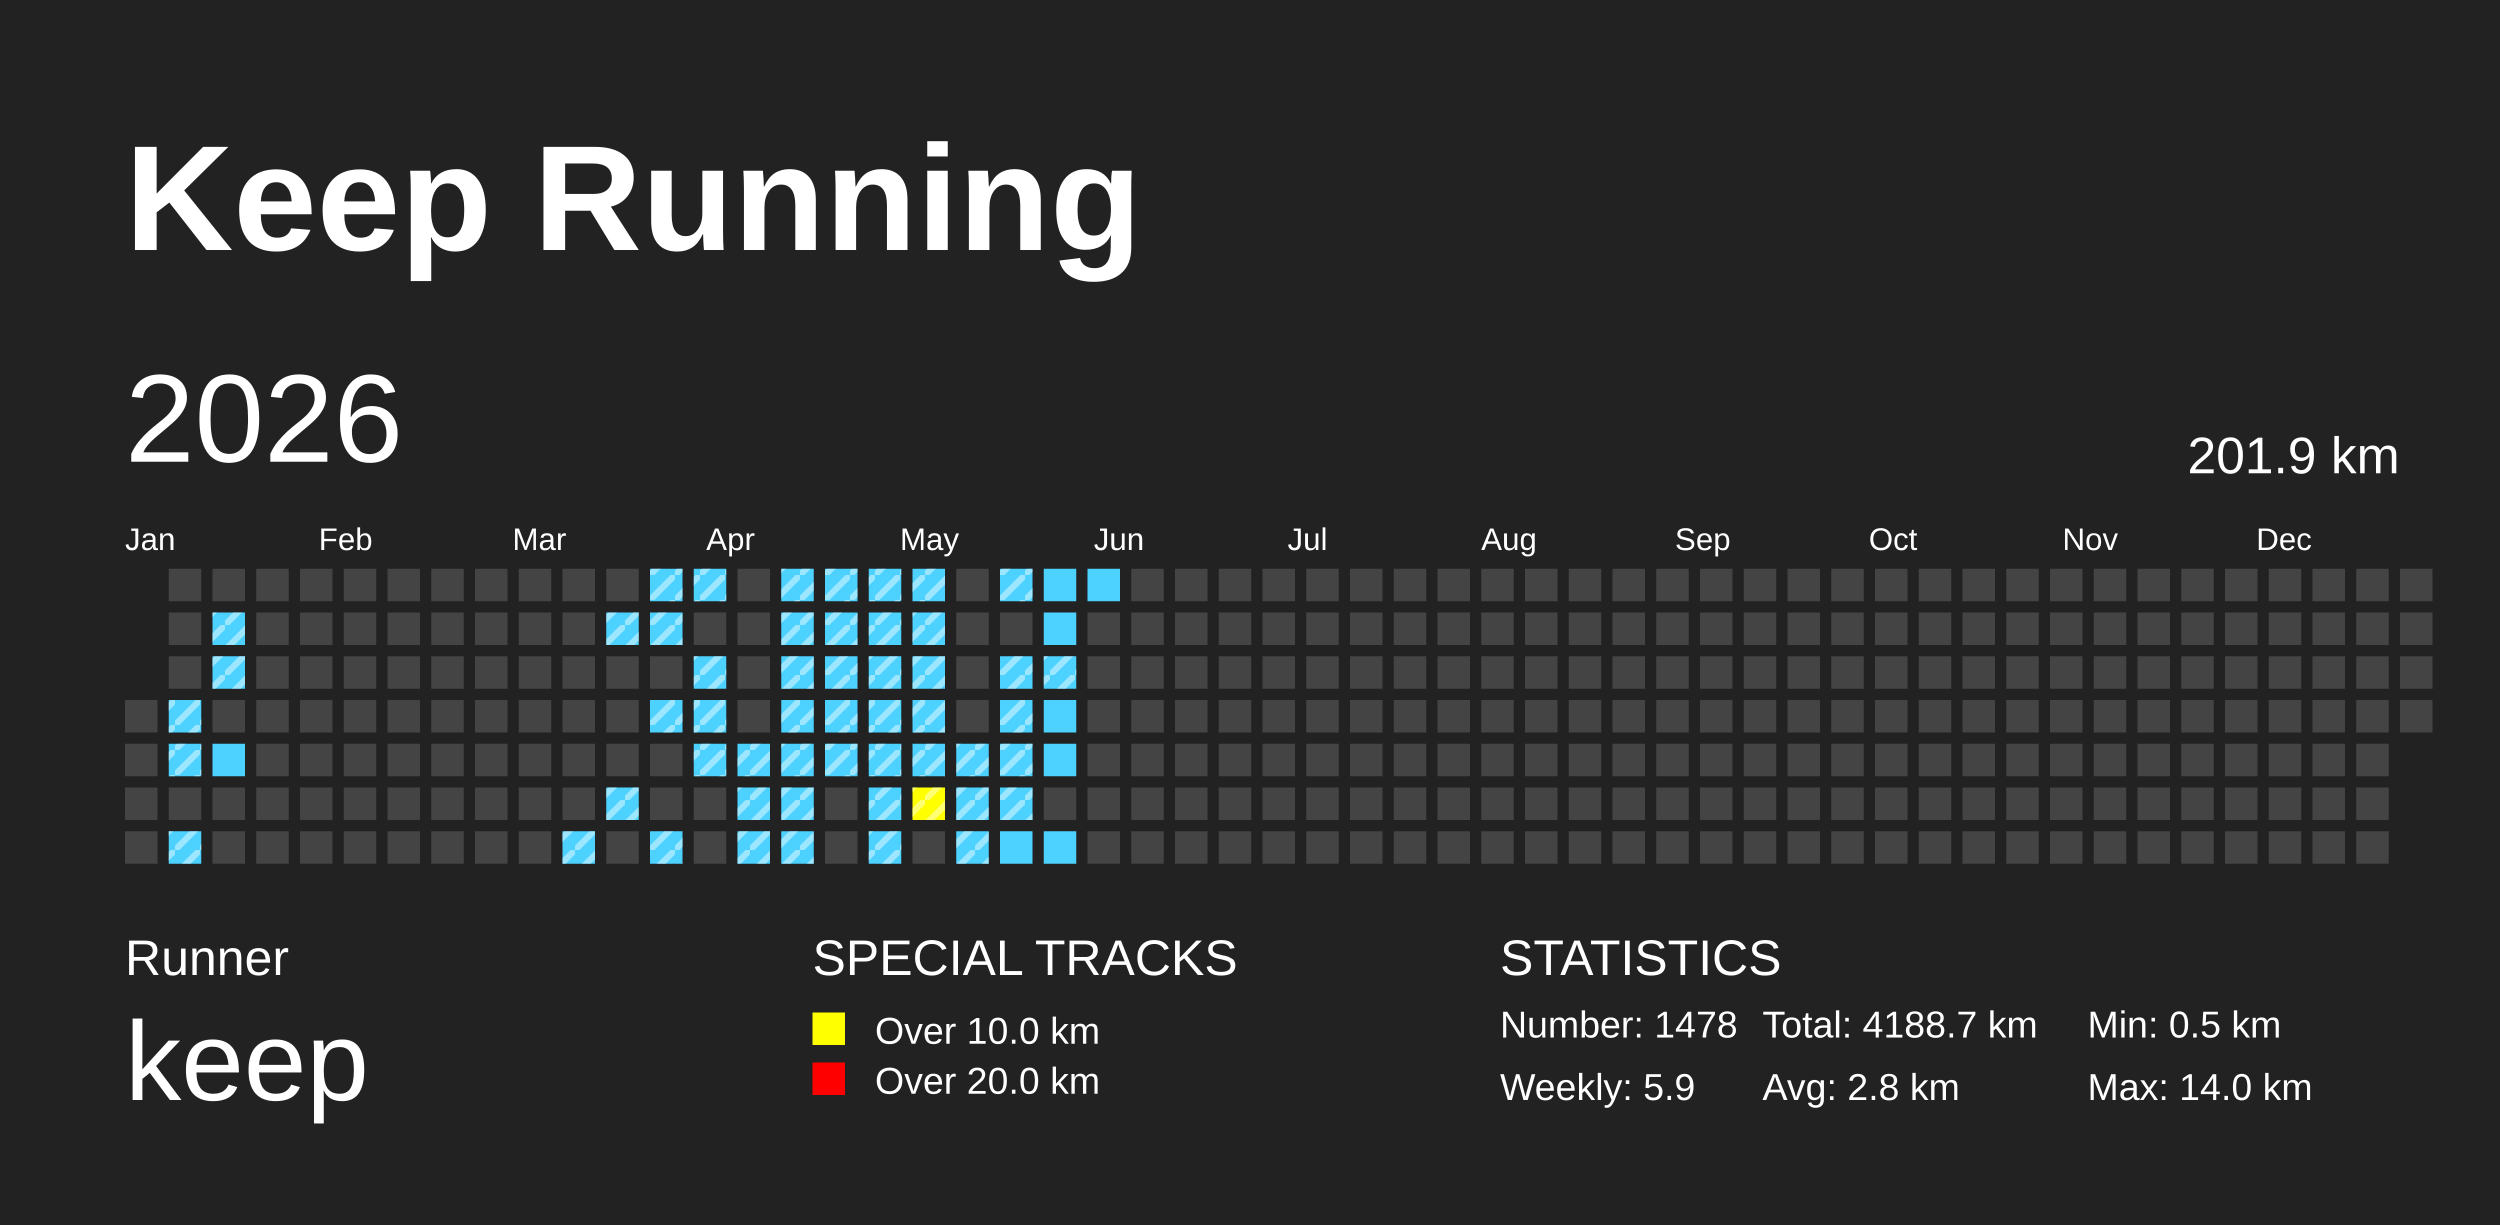
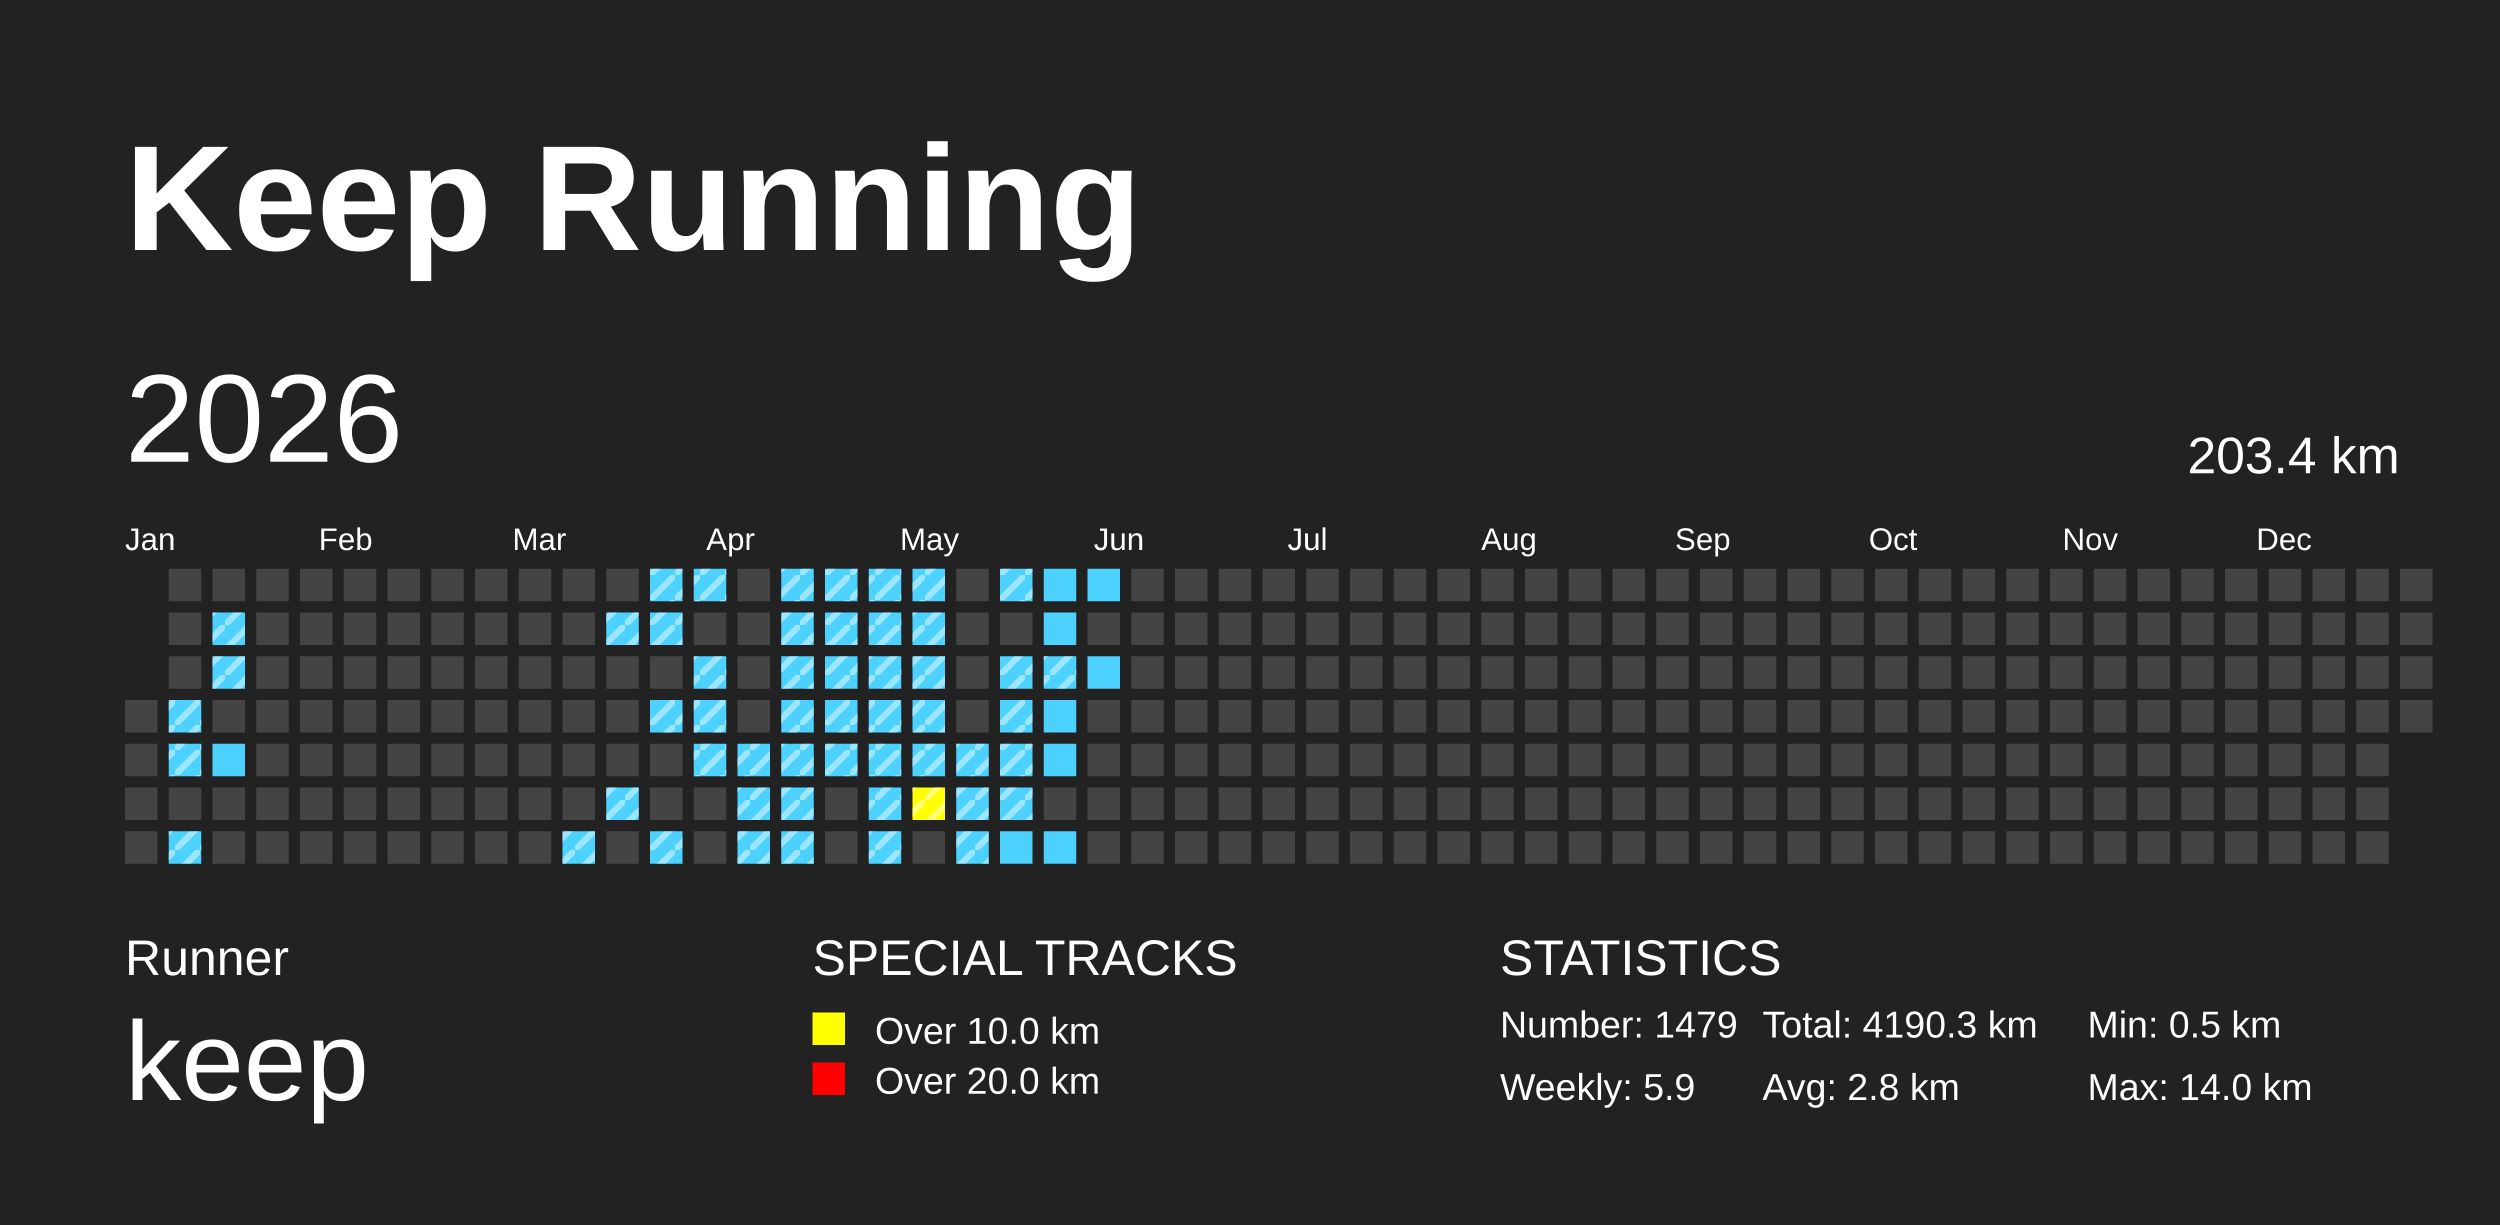
<svg xmlns="http://www.w3.org/2000/svg" baseProfile="full" height="98mm" version="1.1" viewBox="0,0,200,98" width="200mm">
  <defs>
    <pattern height="2" id="indoor-stripe" patternUnits="userSpaceOnUse" width="2">
      <line stroke="white" stroke-opacity="0.45" stroke-width="0.5" x1="0" x2="2" y1="2" y2="0" />
    </pattern>
  </defs>
  <rect fill="#222222" height="98" width="200" x="0" y="0" />
  <text fill="#FFFFFF" style="font-size:12px; font-family:Arial; font-weight:bold;" x="10" y="20">Keep Running</text>
  <text fill="#FFFFFF" style="font-size:4px; font-family:Arial" x="10" y="78">Runner</text>
  <text fill="#FFFFFF" style="font-size:9px; font-family:Arial" x="10" y="88">keep</text>
  <text fill="#FFFFFF" style="font-size:4px; font-family:Arial" x="65" y="78">SPECIAL TRACKS</text>
  <rect fill="yellow" height="2.6" width="2.6" x="65" y="81" />
  <text fill="#FFFFFF" style="font-size:3px; font-family:Arial" x="70" y="83.5">Over 10.0 km</text>
  <rect fill="red" height="2.6" width="2.6" x="65" y="85" />
  <text fill="#FFFFFF" style="font-size:3px; font-family:Arial" x="70" y="87.5">Over 20.0 km</text>
  <text fill="#FFFFFF" style="font-size:4px; font-family:Arial" x="120" y="78">STATISTICS</text>
-   <text fill="#FFFFFF" style="font-size:3px; font-family:Arial" x="120" y="83">Number: 1478</text>
+   <text fill="#FFFFFF" style="font-size:3px; font-family:Arial" x="120" y="83">Number: 1479</text>
  <text fill="#FFFFFF" style="font-size:3px; font-family:Arial" x="120" y="88">Weekly: 5.9</text>
-   <text fill="#FFFFFF" style="font-size:3px; font-family:Arial" x="141" y="83">Total: 4188.7 km</text>
+   <text fill="#FFFFFF" style="font-size:3px; font-family:Arial" x="141" y="83">Total: 4190.3 km</text>
  <text fill="#FFFFFF" style="font-size:3px; font-family:Arial" x="141" y="88">Avg: 2.8 km</text>
  <text fill="#FFFFFF" style="font-size:3px; font-family:Arial" x="167" y="83">Min: 0.5 km</text>
  <text fill="#FFFFFF" style="font-size:3px; font-family:Arial" x="167" y="88">Max: 14.0 km</text>
  <text dominant-baseline="hanging" fill="#FFFFFF" style="font-size:10.0px; font-family:Arial;" x="10" y="30">2026</text>
-   <text dominant-baseline="hanging" fill="#FFFFFF" style="font-size:4.125px; font-family:Arial;" x="175" y="35">201.9 km</text>
+   <text dominant-baseline="hanging" fill="#FFFFFF" style="font-size:4.125px; font-family:Arial;" x="175" y="35">203.4 km</text>
  <text fill="#FFFFFF" style="font-size:2.5px; font-family:Arial" x="10.0" y="44">Jan</text>
  <text fill="#FFFFFF" style="font-size:2.5px; font-family:Arial" x="25.5" y="44">Feb</text>
  <text fill="#FFFFFF" style="font-size:2.5px; font-family:Arial" x="41.0" y="44">Mar</text>
  <text fill="#FFFFFF" style="font-size:2.5px; font-family:Arial" x="56.5" y="44">Apr</text>
  <text fill="#FFFFFF" style="font-size:2.5px; font-family:Arial" x="72.0" y="44">May</text>
  <text fill="#FFFFFF" style="font-size:2.5px; font-family:Arial" x="87.5" y="44">Jun</text>
  <text fill="#FFFFFF" style="font-size:2.5px; font-family:Arial" x="103.0" y="44">Jul</text>
  <text fill="#FFFFFF" style="font-size:2.5px; font-family:Arial" x="118.5" y="44">Aug</text>
  <text fill="#FFFFFF" style="font-size:2.5px; font-family:Arial" x="134.0" y="44">Sep</text>
  <text fill="#FFFFFF" style="font-size:2.5px; font-family:Arial" x="149.5" y="44">Oct</text>
  <text fill="#FFFFFF" style="font-size:2.5px; font-family:Arial" x="165.0" y="44">Nov</text>
  <text fill="#FFFFFF" style="font-size:2.5px; font-family:Arial" x="180.5" y="44">Dec</text>
  <rect fill="#444444" height="2.6" width="2.6" x="10.0" y="56.0" />
  <rect fill="#444444" height="2.6" width="2.6" x="10.0" y="59.5" />
  <rect fill="#444444" height="2.6" width="2.6" x="10.0" y="63.0" />
  <rect fill="#444444" height="2.6" width="2.6" x="10.0" y="66.5" />
  <rect fill="#444444" height="2.6" width="2.6" x="13.5" y="45.5" />
  <rect fill="#444444" height="2.6" width="2.6" x="13.5" y="49.0" />
  <rect fill="#444444" height="2.6" width="2.6" x="13.5" y="52.5" />
  <rect fill="#4DD2FF" height="2.6" width="2.6" x="13.5" y="56.0" />
  <rect fill="url(#indoor-stripe)" height="2.6" style="pointer-events: none;" width="2.6" x="13.5" y="56.0" />
  <rect fill="#4DD2FF" height="2.6" width="2.6" x="13.5" y="59.5" />
  <rect fill="url(#indoor-stripe)" height="2.6" style="pointer-events: none;" width="2.6" x="13.5" y="59.5" />
  <rect fill="#444444" height="2.6" width="2.6" x="13.5" y="63.0" />
  <rect fill="#4DD2FF" height="2.6" width="2.6" x="13.5" y="66.5" />
  <rect fill="url(#indoor-stripe)" height="2.6" style="pointer-events: none;" width="2.6" x="13.5" y="66.5" />
  <rect fill="#444444" height="2.6" width="2.6" x="17.0" y="45.5" />
  <rect fill="#4DD2FF" height="2.6" width="2.6" x="17.0" y="49.0" />
  <rect fill="url(#indoor-stripe)" height="2.6" style="pointer-events: none;" width="2.6" x="17.0" y="49.0" />
  <rect fill="#4DD2FF" height="2.6" width="2.6" x="17.0" y="52.5" />
  <rect fill="url(#indoor-stripe)" height="2.6" style="pointer-events: none;" width="2.6" x="17.0" y="52.5" />
  <rect fill="#444444" height="2.6" width="2.6" x="17.0" y="56.0" />
  <rect fill="#4DD2FF" height="2.6" width="2.6" x="17.0" y="59.5" />
  <rect fill="#444444" height="2.6" width="2.6" x="17.0" y="63.0" />
  <rect fill="#444444" height="2.6" width="2.6" x="17.0" y="66.5" />
  <rect fill="#444444" height="2.6" width="2.6" x="20.5" y="45.5" />
  <rect fill="#444444" height="2.6" width="2.6" x="20.5" y="49.0" />
  <rect fill="#444444" height="2.6" width="2.6" x="20.5" y="52.5" />
  <rect fill="#444444" height="2.6" width="2.6" x="20.5" y="56.0" />
  <rect fill="#444444" height="2.6" width="2.6" x="20.5" y="59.5" />
  <rect fill="#444444" height="2.6" width="2.6" x="20.5" y="63.0" />
  <rect fill="#444444" height="2.6" width="2.6" x="20.5" y="66.5" />
  <rect fill="#444444" height="2.6" width="2.6" x="24.0" y="45.5" />
  <rect fill="#444444" height="2.6" width="2.6" x="24.0" y="49.0" />
  <rect fill="#444444" height="2.6" width="2.6" x="24.0" y="52.5" />
  <rect fill="#444444" height="2.6" width="2.6" x="24.0" y="56.0" />
  <rect fill="#444444" height="2.6" width="2.6" x="24.0" y="59.5" />
  <rect fill="#444444" height="2.6" width="2.6" x="24.0" y="63.0" />
  <rect fill="#444444" height="2.6" width="2.6" x="24.0" y="66.5" />
  <rect fill="#444444" height="2.6" width="2.6" x="27.5" y="45.5" />
  <rect fill="#444444" height="2.6" width="2.6" x="27.5" y="49.0" />
  <rect fill="#444444" height="2.6" width="2.6" x="27.5" y="52.5" />
  <rect fill="#444444" height="2.6" width="2.6" x="27.5" y="56.0" />
  <rect fill="#444444" height="2.6" width="2.6" x="27.5" y="59.5" />
  <rect fill="#444444" height="2.6" width="2.6" x="27.5" y="63.0" />
  <rect fill="#444444" height="2.6" width="2.6" x="27.5" y="66.5" />
  <rect fill="#444444" height="2.6" width="2.6" x="31.0" y="45.5" />
  <rect fill="#444444" height="2.6" width="2.6" x="31.0" y="49.0" />
  <rect fill="#444444" height="2.6" width="2.6" x="31.0" y="52.5" />
  <rect fill="#444444" height="2.6" width="2.6" x="31.0" y="56.0" />
  <rect fill="#444444" height="2.6" width="2.6" x="31.0" y="59.5" />
  <rect fill="#444444" height="2.6" width="2.6" x="31.0" y="63.0" />
  <rect fill="#444444" height="2.6" width="2.6" x="31.0" y="66.5" />
  <rect fill="#444444" height="2.6" width="2.6" x="34.5" y="45.5" />
  <rect fill="#444444" height="2.6" width="2.6" x="34.5" y="49.0" />
  <rect fill="#444444" height="2.6" width="2.6" x="34.5" y="52.5" />
  <rect fill="#444444" height="2.6" width="2.6" x="34.5" y="56.0" />
  <rect fill="#444444" height="2.6" width="2.6" x="34.5" y="59.5" />
  <rect fill="#444444" height="2.6" width="2.6" x="34.5" y="63.0" />
  <rect fill="#444444" height="2.6" width="2.6" x="34.5" y="66.5" />
  <rect fill="#444444" height="2.6" width="2.6" x="38.0" y="45.5" />
  <rect fill="#444444" height="2.6" width="2.6" x="38.0" y="49.0" />
  <rect fill="#444444" height="2.6" width="2.6" x="38.0" y="52.5" />
  <rect fill="#444444" height="2.6" width="2.6" x="38.0" y="56.0" />
  <rect fill="#444444" height="2.6" width="2.6" x="38.0" y="59.5" />
  <rect fill="#444444" height="2.6" width="2.6" x="38.0" y="63.0" />
  <rect fill="#444444" height="2.6" width="2.6" x="38.0" y="66.5" />
  <rect fill="#444444" height="2.6" width="2.6" x="41.5" y="45.5" />
  <rect fill="#444444" height="2.6" width="2.6" x="41.5" y="49.0" />
  <rect fill="#444444" height="2.6" width="2.6" x="41.5" y="52.5" />
  <rect fill="#444444" height="2.6" width="2.6" x="41.5" y="56.0" />
  <rect fill="#444444" height="2.6" width="2.6" x="41.5" y="59.5" />
  <rect fill="#444444" height="2.6" width="2.6" x="41.5" y="63.0" />
  <rect fill="#444444" height="2.6" width="2.6" x="41.5" y="66.5" />
  <rect fill="#444444" height="2.6" width="2.6" x="45.0" y="45.5" />
  <rect fill="#444444" height="2.6" width="2.6" x="45.0" y="49.0" />
  <rect fill="#444444" height="2.6" width="2.6" x="45.0" y="52.5" />
  <rect fill="#444444" height="2.6" width="2.6" x="45.0" y="56.0" />
  <rect fill="#444444" height="2.6" width="2.6" x="45.0" y="59.5" />
  <rect fill="#444444" height="2.6" width="2.6" x="45.0" y="63.0" />
  <rect fill="#4DD2FF" height="2.6" width="2.6" x="45.0" y="66.5" />
  <rect fill="url(#indoor-stripe)" height="2.6" style="pointer-events: none;" width="2.6" x="45.0" y="66.5" />
  <rect fill="#444444" height="2.6" width="2.6" x="48.5" y="45.5" />
  <rect fill="#4DD2FF" height="2.6" width="2.6" x="48.5" y="49.0" />
  <rect fill="url(#indoor-stripe)" height="2.6" style="pointer-events: none;" width="2.6" x="48.5" y="49.0" />
  <rect fill="#444444" height="2.6" width="2.6" x="48.5" y="52.5" />
  <rect fill="#444444" height="2.6" width="2.6" x="48.5" y="56.0" />
  <rect fill="#444444" height="2.6" width="2.6" x="48.5" y="59.5" />
  <rect fill="#4DD2FF" height="2.6" width="2.6" x="48.5" y="63.0" />
  <rect fill="url(#indoor-stripe)" height="2.6" style="pointer-events: none;" width="2.6" x="48.5" y="63.0" />
  <rect fill="#444444" height="2.6" width="2.6" x="48.5" y="66.5" />
  <rect fill="#4DD2FF" height="2.6" width="2.6" x="52.0" y="45.5" />
  <rect fill="url(#indoor-stripe)" height="2.6" style="pointer-events: none;" width="2.6" x="52.0" y="45.5" />
  <rect fill="#4DD2FF" height="2.6" width="2.6" x="52.0" y="49.0" />
  <rect fill="url(#indoor-stripe)" height="2.6" style="pointer-events: none;" width="2.6" x="52.0" y="49.0" />
  <rect fill="#444444" height="2.6" width="2.6" x="52.0" y="52.5" />
  <rect fill="#4DD2FF" height="2.6" width="2.6" x="52.0" y="56.0" />
  <rect fill="url(#indoor-stripe)" height="2.6" style="pointer-events: none;" width="2.6" x="52.0" y="56.0" />
  <rect fill="#444444" height="2.6" width="2.6" x="52.0" y="59.5" />
  <rect fill="#444444" height="2.6" width="2.6" x="52.0" y="63.0" />
  <rect fill="#4DD2FF" height="2.6" width="2.6" x="52.0" y="66.5" />
  <rect fill="url(#indoor-stripe)" height="2.6" style="pointer-events: none;" width="2.6" x="52.0" y="66.5" />
  <rect fill="#4DD2FF" height="2.6" width="2.6" x="55.5" y="45.5" />
  <rect fill="url(#indoor-stripe)" height="2.6" style="pointer-events: none;" width="2.6" x="55.5" y="45.5" />
  <rect fill="#444444" height="2.6" width="2.6" x="55.5" y="49.0" />
  <rect fill="#4DD2FF" height="2.6" width="2.6" x="55.5" y="52.5" />
  <rect fill="url(#indoor-stripe)" height="2.6" style="pointer-events: none;" width="2.6" x="55.5" y="52.5" />
  <rect fill="#4DD2FF" height="2.6" width="2.6" x="55.5" y="56.0" />
  <rect fill="url(#indoor-stripe)" height="2.6" style="pointer-events: none;" width="2.6" x="55.5" y="56.0" />
  <rect fill="#4DD2FF" height="2.6" width="2.6" x="55.5" y="59.5" />
  <rect fill="url(#indoor-stripe)" height="2.6" style="pointer-events: none;" width="2.6" x="55.5" y="59.5" />
  <rect fill="#444444" height="2.6" width="2.6" x="55.5" y="63.0" />
  <rect fill="#444444" height="2.6" width="2.6" x="55.5" y="66.5" />
  <rect fill="#444444" height="2.6" width="2.6" x="59.0" y="45.5" />
  <rect fill="#444444" height="2.6" width="2.6" x="59.0" y="49.0" />
  <rect fill="#444444" height="2.6" width="2.6" x="59.0" y="52.5" />
  <rect fill="#444444" height="2.6" width="2.6" x="59.0" y="56.0" />
  <rect fill="#4DD2FF" height="2.6" width="2.6" x="59.0" y="59.5" />
  <rect fill="url(#indoor-stripe)" height="2.6" style="pointer-events: none;" width="2.6" x="59.0" y="59.5" />
  <rect fill="#4DD2FF" height="2.6" width="2.6" x="59.0" y="63.0" />
  <rect fill="url(#indoor-stripe)" height="2.6" style="pointer-events: none;" width="2.6" x="59.0" y="63.0" />
  <rect fill="#4DD2FF" height="2.6" width="2.6" x="59.0" y="66.5" />
  <rect fill="url(#indoor-stripe)" height="2.6" style="pointer-events: none;" width="2.6" x="59.0" y="66.5" />
  <rect fill="#4DD2FF" height="2.6" width="2.6" x="62.5" y="45.5" />
  <rect fill="url(#indoor-stripe)" height="2.6" style="pointer-events: none;" width="2.6" x="62.5" y="45.5" />
  <rect fill="#4DD2FF" height="2.6" width="2.6" x="62.5" y="49.0" />
  <rect fill="url(#indoor-stripe)" height="2.6" style="pointer-events: none;" width="2.6" x="62.5" y="49.0" />
  <rect fill="#4DD2FF" height="2.6" width="2.6" x="62.5" y="52.5" />
  <rect fill="url(#indoor-stripe)" height="2.6" style="pointer-events: none;" width="2.6" x="62.5" y="52.5" />
  <rect fill="#4DD2FF" height="2.6" width="2.6" x="62.5" y="56.0" />
  <rect fill="url(#indoor-stripe)" height="2.6" style="pointer-events: none;" width="2.6" x="62.5" y="56.0" />
  <rect fill="#4DD2FF" height="2.6" width="2.6" x="62.5" y="59.5" />
  <rect fill="url(#indoor-stripe)" height="2.6" style="pointer-events: none;" width="2.6" x="62.5" y="59.5" />
  <rect fill="#4DD2FF" height="2.6" width="2.6" x="62.5" y="63.0" />
  <rect fill="url(#indoor-stripe)" height="2.6" style="pointer-events: none;" width="2.6" x="62.5" y="63.0" />
  <rect fill="#4DD2FF" height="2.6" width="2.6" x="62.5" y="66.5" />
  <rect fill="url(#indoor-stripe)" height="2.6" style="pointer-events: none;" width="2.6" x="62.5" y="66.5" />
  <rect fill="#4DD2FF" height="2.6" width="2.6" x="66.0" y="45.5" />
  <rect fill="url(#indoor-stripe)" height="2.6" style="pointer-events: none;" width="2.6" x="66.0" y="45.5" />
  <rect fill="#4DD2FF" height="2.6" width="2.6" x="66.0" y="49.0" />
  <rect fill="url(#indoor-stripe)" height="2.6" style="pointer-events: none;" width="2.6" x="66.0" y="49.0" />
  <rect fill="#4DD2FF" height="2.6" width="2.6" x="66.0" y="52.5" />
  <rect fill="url(#indoor-stripe)" height="2.6" style="pointer-events: none;" width="2.6" x="66.0" y="52.5" />
  <rect fill="#4DD2FF" height="2.6" width="2.6" x="66.0" y="56.0" />
  <rect fill="url(#indoor-stripe)" height="2.6" style="pointer-events: none;" width="2.6" x="66.0" y="56.0" />
  <rect fill="#4DD2FF" height="2.6" width="2.6" x="66.0" y="59.5" />
  <rect fill="url(#indoor-stripe)" height="2.6" style="pointer-events: none;" width="2.6" x="66.0" y="59.5" />
  <rect fill="#444444" height="2.6" width="2.6" x="66.0" y="63.0" />
  <rect fill="#444444" height="2.6" width="2.6" x="66.0" y="66.5" />
  <rect fill="#4DD2FF" height="2.6" width="2.6" x="69.5" y="45.5" />
  <rect fill="url(#indoor-stripe)" height="2.6" style="pointer-events: none;" width="2.6" x="69.5" y="45.5" />
  <rect fill="#4DD2FF" height="2.6" width="2.6" x="69.5" y="49.0" />
  <rect fill="url(#indoor-stripe)" height="2.6" style="pointer-events: none;" width="2.6" x="69.5" y="49.0" />
  <rect fill="#4DD2FF" height="2.6" width="2.6" x="69.5" y="52.5" />
  <rect fill="url(#indoor-stripe)" height="2.6" style="pointer-events: none;" width="2.6" x="69.5" y="52.5" />
  <rect fill="#4DD2FF" height="2.6" width="2.6" x="69.5" y="56.0" />
  <rect fill="url(#indoor-stripe)" height="2.6" style="pointer-events: none;" width="2.6" x="69.5" y="56.0" />
  <rect fill="#4DD2FF" height="2.6" width="2.6" x="69.5" y="59.5" />
  <rect fill="url(#indoor-stripe)" height="2.6" style="pointer-events: none;" width="2.6" x="69.5" y="59.5" />
  <rect fill="#4DD2FF" height="2.6" width="2.6" x="69.5" y="63.0" />
  <rect fill="url(#indoor-stripe)" height="2.6" style="pointer-events: none;" width="2.6" x="69.5" y="63.0" />
  <rect fill="#4DD2FF" height="2.6" width="2.6" x="69.5" y="66.5" />
  <rect fill="url(#indoor-stripe)" height="2.6" style="pointer-events: none;" width="2.6" x="69.5" y="66.5" />
  <rect fill="#4DD2FF" height="2.6" width="2.6" x="73.0" y="45.5" />
  <rect fill="url(#indoor-stripe)" height="2.6" style="pointer-events: none;" width="2.6" x="73.0" y="45.5" />
  <rect fill="#4DD2FF" height="2.6" width="2.6" x="73.0" y="49.0" />
  <rect fill="url(#indoor-stripe)" height="2.6" style="pointer-events: none;" width="2.6" x="73.0" y="49.0" />
  <rect fill="#4DD2FF" height="2.6" width="2.6" x="73.0" y="52.5" />
  <rect fill="url(#indoor-stripe)" height="2.6" style="pointer-events: none;" width="2.6" x="73.0" y="52.5" />
  <rect fill="#4DD2FF" height="2.6" width="2.6" x="73.0" y="56.0" />
  <rect fill="url(#indoor-stripe)" height="2.6" style="pointer-events: none;" width="2.6" x="73.0" y="56.0" />
  <rect fill="#4DD2FF" height="2.6" width="2.6" x="73.0" y="59.5" />
  <rect fill="url(#indoor-stripe)" height="2.6" style="pointer-events: none;" width="2.6" x="73.0" y="59.5" />
  <rect fill="yellow" height="2.6" width="2.6" x="73.0" y="63.0" />
  <rect fill="url(#indoor-stripe)" height="2.6" style="pointer-events: none;" width="2.6" x="73.0" y="63.0" />
  <rect fill="#444444" height="2.6" width="2.6" x="73.0" y="66.5" />
  <rect fill="#444444" height="2.6" width="2.6" x="76.5" y="45.5" />
  <rect fill="#444444" height="2.6" width="2.6" x="76.5" y="49.0" />
  <rect fill="#444444" height="2.6" width="2.6" x="76.5" y="52.5" />
  <rect fill="#444444" height="2.6" width="2.6" x="76.5" y="56.0" />
  <rect fill="#4DD2FF" height="2.6" width="2.6" x="76.5" y="59.5" />
  <rect fill="url(#indoor-stripe)" height="2.6" style="pointer-events: none;" width="2.6" x="76.5" y="59.5" />
  <rect fill="#4DD2FF" height="2.6" width="2.6" x="76.5" y="63.0" />
  <rect fill="url(#indoor-stripe)" height="2.6" style="pointer-events: none;" width="2.6" x="76.5" y="63.0" />
  <rect fill="#4DD2FF" height="2.6" width="2.6" x="76.5" y="66.5" />
  <rect fill="url(#indoor-stripe)" height="2.6" style="pointer-events: none;" width="2.6" x="76.5" y="66.5" />
  <rect fill="#4DD2FF" height="2.6" width="2.6" x="80.0" y="45.5" />
  <rect fill="url(#indoor-stripe)" height="2.6" style="pointer-events: none;" width="2.6" x="80.0" y="45.5" />
  <rect fill="#444444" height="2.6" width="2.6" x="80.0" y="49.0" />
  <rect fill="#4DD2FF" height="2.6" width="2.6" x="80.0" y="52.5" />
  <rect fill="url(#indoor-stripe)" height="2.6" style="pointer-events: none;" width="2.6" x="80.0" y="52.5" />
  <rect fill="#4DD2FF" height="2.6" width="2.6" x="80.0" y="56.0" />
  <rect fill="url(#indoor-stripe)" height="2.6" style="pointer-events: none;" width="2.6" x="80.0" y="56.0" />
  <rect fill="#4DD2FF" height="2.6" width="2.6" x="80.0" y="59.5" />
  <rect fill="url(#indoor-stripe)" height="2.6" style="pointer-events: none;" width="2.6" x="80.0" y="59.5" />
  <rect fill="#4DD2FF" height="2.6" width="2.6" x="80.0" y="63.0" />
  <rect fill="url(#indoor-stripe)" height="2.6" style="pointer-events: none;" width="2.6" x="80.0" y="63.0" />
  <rect fill="#4DD2FF" height="2.6" width="2.6" x="80.0" y="66.5" />
  <rect fill="#4DD2FF" height="2.6" width="2.6" x="83.5" y="45.5" />
  <rect fill="#4DD2FF" height="2.6" width="2.6" x="83.5" y="49.0" />
  <rect fill="#4DD2FF" height="2.6" width="2.6" x="83.5" y="52.5" />
  <rect fill="url(#indoor-stripe)" height="2.6" style="pointer-events: none;" width="2.6" x="83.5" y="52.5" />
  <rect fill="#4DD2FF" height="2.6" width="2.6" x="83.5" y="56.0" />
  <rect fill="#4DD2FF" height="2.6" width="2.6" x="83.5" y="59.5" />
  <rect fill="#444444" height="2.6" width="2.6" x="83.5" y="63.0" />
  <rect fill="#4DD2FF" height="2.6" width="2.6" x="83.5" y="66.5" />
  <rect fill="#4DD2FF" height="2.6" width="2.6" x="87.0" y="45.5" />
  <rect fill="#444444" height="2.6" width="2.6" x="87.0" y="49.0" />
-   <rect fill="#444444" height="2.6" width="2.6" x="87.0" y="52.5" />
+   <rect fill="#4DD2FF" height="2.6" width="2.6" x="87.0" y="52.5" />
  <rect fill="#444444" height="2.6" width="2.6" x="87.0" y="56.0" />
  <rect fill="#444444" height="2.6" width="2.6" x="87.0" y="59.5" />
  <rect fill="#444444" height="2.6" width="2.6" x="87.0" y="63.0" />
  <rect fill="#444444" height="2.6" width="2.6" x="87.0" y="66.5" />
  <rect fill="#444444" height="2.6" width="2.6" x="90.5" y="45.5" />
  <rect fill="#444444" height="2.6" width="2.6" x="90.5" y="49.0" />
  <rect fill="#444444" height="2.6" width="2.6" x="90.5" y="52.5" />
  <rect fill="#444444" height="2.6" width="2.6" x="90.5" y="56.0" />
  <rect fill="#444444" height="2.6" width="2.6" x="90.5" y="59.5" />
  <rect fill="#444444" height="2.6" width="2.6" x="90.5" y="63.0" />
  <rect fill="#444444" height="2.6" width="2.6" x="90.5" y="66.5" />
  <rect fill="#444444" height="2.6" width="2.6" x="94.0" y="45.5" />
  <rect fill="#444444" height="2.6" width="2.6" x="94.0" y="49.0" />
  <rect fill="#444444" height="2.6" width="2.6" x="94.0" y="52.5" />
  <rect fill="#444444" height="2.6" width="2.6" x="94.0" y="56.0" />
  <rect fill="#444444" height="2.6" width="2.6" x="94.0" y="59.5" />
  <rect fill="#444444" height="2.6" width="2.6" x="94.0" y="63.0" />
  <rect fill="#444444" height="2.6" width="2.6" x="94.0" y="66.5" />
  <rect fill="#444444" height="2.6" width="2.6" x="97.5" y="45.5" />
  <rect fill="#444444" height="2.6" width="2.6" x="97.5" y="49.0" />
  <rect fill="#444444" height="2.6" width="2.6" x="97.5" y="52.5" />
  <rect fill="#444444" height="2.6" width="2.6" x="97.5" y="56.0" />
  <rect fill="#444444" height="2.6" width="2.6" x="97.5" y="59.5" />
  <rect fill="#444444" height="2.6" width="2.6" x="97.5" y="63.0" />
  <rect fill="#444444" height="2.6" width="2.6" x="97.5" y="66.5" />
  <rect fill="#444444" height="2.6" width="2.6" x="101.0" y="45.5" />
  <rect fill="#444444" height="2.6" width="2.6" x="101.0" y="49.0" />
  <rect fill="#444444" height="2.6" width="2.6" x="101.0" y="52.5" />
  <rect fill="#444444" height="2.6" width="2.6" x="101.0" y="56.0" />
  <rect fill="#444444" height="2.6" width="2.6" x="101.0" y="59.5" />
  <rect fill="#444444" height="2.6" width="2.6" x="101.0" y="63.0" />
  <rect fill="#444444" height="2.6" width="2.6" x="101.0" y="66.5" />
  <rect fill="#444444" height="2.6" width="2.6" x="104.5" y="45.5" />
  <rect fill="#444444" height="2.6" width="2.6" x="104.5" y="49.0" />
  <rect fill="#444444" height="2.6" width="2.6" x="104.5" y="52.5" />
  <rect fill="#444444" height="2.6" width="2.6" x="104.5" y="56.0" />
  <rect fill="#444444" height="2.6" width="2.6" x="104.5" y="59.5" />
  <rect fill="#444444" height="2.6" width="2.6" x="104.5" y="63.0" />
  <rect fill="#444444" height="2.6" width="2.6" x="104.5" y="66.5" />
  <rect fill="#444444" height="2.6" width="2.6" x="108.0" y="45.5" />
  <rect fill="#444444" height="2.6" width="2.6" x="108.0" y="49.0" />
  <rect fill="#444444" height="2.6" width="2.6" x="108.0" y="52.5" />
  <rect fill="#444444" height="2.6" width="2.6" x="108.0" y="56.0" />
  <rect fill="#444444" height="2.6" width="2.6" x="108.0" y="59.5" />
  <rect fill="#444444" height="2.6" width="2.6" x="108.0" y="63.0" />
  <rect fill="#444444" height="2.6" width="2.6" x="108.0" y="66.5" />
  <rect fill="#444444" height="2.6" width="2.6" x="111.5" y="45.5" />
  <rect fill="#444444" height="2.6" width="2.6" x="111.5" y="49.0" />
  <rect fill="#444444" height="2.6" width="2.6" x="111.5" y="52.5" />
  <rect fill="#444444" height="2.6" width="2.6" x="111.5" y="56.0" />
  <rect fill="#444444" height="2.6" width="2.6" x="111.5" y="59.5" />
  <rect fill="#444444" height="2.6" width="2.6" x="111.5" y="63.0" />
  <rect fill="#444444" height="2.6" width="2.6" x="111.5" y="66.5" />
  <rect fill="#444444" height="2.6" width="2.6" x="115.0" y="45.5" />
  <rect fill="#444444" height="2.6" width="2.6" x="115.0" y="49.0" />
  <rect fill="#444444" height="2.6" width="2.6" x="115.0" y="52.5" />
  <rect fill="#444444" height="2.6" width="2.6" x="115.0" y="56.0" />
  <rect fill="#444444" height="2.6" width="2.6" x="115.0" y="59.5" />
  <rect fill="#444444" height="2.6" width="2.6" x="115.0" y="63.0" />
  <rect fill="#444444" height="2.6" width="2.6" x="115.0" y="66.5" />
  <rect fill="#444444" height="2.6" width="2.6" x="118.5" y="45.5" />
  <rect fill="#444444" height="2.6" width="2.6" x="118.5" y="49.0" />
  <rect fill="#444444" height="2.6" width="2.6" x="118.5" y="52.5" />
  <rect fill="#444444" height="2.6" width="2.6" x="118.5" y="56.0" />
  <rect fill="#444444" height="2.6" width="2.6" x="118.5" y="59.5" />
  <rect fill="#444444" height="2.6" width="2.6" x="118.5" y="63.0" />
  <rect fill="#444444" height="2.6" width="2.6" x="118.5" y="66.5" />
  <rect fill="#444444" height="2.6" width="2.6" x="122.0" y="45.5" />
  <rect fill="#444444" height="2.6" width="2.6" x="122.0" y="49.0" />
  <rect fill="#444444" height="2.6" width="2.6" x="122.0" y="52.5" />
  <rect fill="#444444" height="2.6" width="2.6" x="122.0" y="56.0" />
  <rect fill="#444444" height="2.6" width="2.6" x="122.0" y="59.5" />
  <rect fill="#444444" height="2.6" width="2.6" x="122.0" y="63.0" />
  <rect fill="#444444" height="2.6" width="2.6" x="122.0" y="66.5" />
  <rect fill="#444444" height="2.6" width="2.6" x="125.5" y="45.5" />
  <rect fill="#444444" height="2.6" width="2.6" x="125.5" y="49.0" />
  <rect fill="#444444" height="2.6" width="2.6" x="125.5" y="52.5" />
  <rect fill="#444444" height="2.6" width="2.6" x="125.5" y="56.0" />
  <rect fill="#444444" height="2.6" width="2.6" x="125.5" y="59.5" />
  <rect fill="#444444" height="2.6" width="2.6" x="125.5" y="63.0" />
  <rect fill="#444444" height="2.6" width="2.6" x="125.5" y="66.5" />
  <rect fill="#444444" height="2.6" width="2.6" x="129.0" y="45.5" />
  <rect fill="#444444" height="2.6" width="2.6" x="129.0" y="49.0" />
  <rect fill="#444444" height="2.6" width="2.6" x="129.0" y="52.5" />
  <rect fill="#444444" height="2.6" width="2.6" x="129.0" y="56.0" />
  <rect fill="#444444" height="2.6" width="2.6" x="129.0" y="59.5" />
  <rect fill="#444444" height="2.6" width="2.6" x="129.0" y="63.0" />
  <rect fill="#444444" height="2.6" width="2.6" x="129.0" y="66.5" />
  <rect fill="#444444" height="2.6" width="2.6" x="132.5" y="45.5" />
  <rect fill="#444444" height="2.6" width="2.6" x="132.5" y="49.0" />
  <rect fill="#444444" height="2.6" width="2.6" x="132.5" y="52.5" />
  <rect fill="#444444" height="2.6" width="2.6" x="132.5" y="56.0" />
  <rect fill="#444444" height="2.6" width="2.6" x="132.5" y="59.5" />
  <rect fill="#444444" height="2.6" width="2.6" x="132.5" y="63.0" />
  <rect fill="#444444" height="2.6" width="2.6" x="132.5" y="66.5" />
  <rect fill="#444444" height="2.6" width="2.6" x="136.0" y="45.5" />
  <rect fill="#444444" height="2.6" width="2.6" x="136.0" y="49.0" />
  <rect fill="#444444" height="2.6" width="2.6" x="136.0" y="52.5" />
  <rect fill="#444444" height="2.6" width="2.6" x="136.0" y="56.0" />
  <rect fill="#444444" height="2.6" width="2.6" x="136.0" y="59.5" />
  <rect fill="#444444" height="2.6" width="2.6" x="136.0" y="63.0" />
  <rect fill="#444444" height="2.6" width="2.6" x="136.0" y="66.5" />
  <rect fill="#444444" height="2.6" width="2.6" x="139.5" y="45.5" />
  <rect fill="#444444" height="2.6" width="2.6" x="139.5" y="49.0" />
  <rect fill="#444444" height="2.6" width="2.6" x="139.5" y="52.5" />
  <rect fill="#444444" height="2.6" width="2.6" x="139.5" y="56.0" />
  <rect fill="#444444" height="2.6" width="2.6" x="139.5" y="59.5" />
  <rect fill="#444444" height="2.6" width="2.6" x="139.5" y="63.0" />
  <rect fill="#444444" height="2.6" width="2.6" x="139.5" y="66.5" />
  <rect fill="#444444" height="2.6" width="2.6" x="143.0" y="45.5" />
  <rect fill="#444444" height="2.6" width="2.6" x="143.0" y="49.0" />
  <rect fill="#444444" height="2.6" width="2.6" x="143.0" y="52.5" />
  <rect fill="#444444" height="2.6" width="2.6" x="143.0" y="56.0" />
  <rect fill="#444444" height="2.6" width="2.6" x="143.0" y="59.5" />
  <rect fill="#444444" height="2.6" width="2.6" x="143.0" y="63.0" />
  <rect fill="#444444" height="2.6" width="2.6" x="143.0" y="66.5" />
  <rect fill="#444444" height="2.6" width="2.6" x="146.5" y="45.5" />
  <rect fill="#444444" height="2.6" width="2.6" x="146.5" y="49.0" />
  <rect fill="#444444" height="2.6" width="2.6" x="146.5" y="52.5" />
  <rect fill="#444444" height="2.6" width="2.6" x="146.5" y="56.0" />
  <rect fill="#444444" height="2.6" width="2.6" x="146.5" y="59.5" />
  <rect fill="#444444" height="2.6" width="2.6" x="146.5" y="63.0" />
  <rect fill="#444444" height="2.6" width="2.6" x="146.5" y="66.5" />
  <rect fill="#444444" height="2.6" width="2.6" x="150.0" y="45.5" />
  <rect fill="#444444" height="2.6" width="2.6" x="150.0" y="49.0" />
  <rect fill="#444444" height="2.6" width="2.6" x="150.0" y="52.5" />
  <rect fill="#444444" height="2.6" width="2.6" x="150.0" y="56.0" />
  <rect fill="#444444" height="2.6" width="2.6" x="150.0" y="59.5" />
  <rect fill="#444444" height="2.6" width="2.6" x="150.0" y="63.0" />
  <rect fill="#444444" height="2.6" width="2.6" x="150.0" y="66.5" />
  <rect fill="#444444" height="2.6" width="2.6" x="153.5" y="45.5" />
  <rect fill="#444444" height="2.6" width="2.6" x="153.5" y="49.0" />
  <rect fill="#444444" height="2.6" width="2.6" x="153.5" y="52.5" />
  <rect fill="#444444" height="2.6" width="2.6" x="153.5" y="56.0" />
  <rect fill="#444444" height="2.6" width="2.6" x="153.5" y="59.5" />
  <rect fill="#444444" height="2.6" width="2.6" x="153.5" y="63.0" />
  <rect fill="#444444" height="2.6" width="2.6" x="153.5" y="66.5" />
  <rect fill="#444444" height="2.6" width="2.6" x="157.0" y="45.5" />
  <rect fill="#444444" height="2.6" width="2.6" x="157.0" y="49.0" />
  <rect fill="#444444" height="2.6" width="2.6" x="157.0" y="52.5" />
  <rect fill="#444444" height="2.6" width="2.6" x="157.0" y="56.0" />
  <rect fill="#444444" height="2.6" width="2.6" x="157.0" y="59.5" />
  <rect fill="#444444" height="2.6" width="2.6" x="157.0" y="63.0" />
  <rect fill="#444444" height="2.6" width="2.6" x="157.0" y="66.5" />
  <rect fill="#444444" height="2.6" width="2.6" x="160.5" y="45.5" />
  <rect fill="#444444" height="2.6" width="2.6" x="160.5" y="49.0" />
  <rect fill="#444444" height="2.6" width="2.6" x="160.5" y="52.5" />
  <rect fill="#444444" height="2.6" width="2.6" x="160.5" y="56.0" />
  <rect fill="#444444" height="2.6" width="2.6" x="160.5" y="59.5" />
  <rect fill="#444444" height="2.6" width="2.6" x="160.5" y="63.0" />
  <rect fill="#444444" height="2.6" width="2.6" x="160.5" y="66.5" />
  <rect fill="#444444" height="2.6" width="2.6" x="164.0" y="45.5" />
  <rect fill="#444444" height="2.6" width="2.6" x="164.0" y="49.0" />
  <rect fill="#444444" height="2.6" width="2.6" x="164.0" y="52.5" />
  <rect fill="#444444" height="2.6" width="2.6" x="164.0" y="56.0" />
  <rect fill="#444444" height="2.6" width="2.6" x="164.0" y="59.5" />
  <rect fill="#444444" height="2.6" width="2.6" x="164.0" y="63.0" />
  <rect fill="#444444" height="2.6" width="2.6" x="164.0" y="66.5" />
  <rect fill="#444444" height="2.6" width="2.6" x="167.5" y="45.5" />
  <rect fill="#444444" height="2.6" width="2.6" x="167.5" y="49.0" />
  <rect fill="#444444" height="2.6" width="2.6" x="167.5" y="52.5" />
  <rect fill="#444444" height="2.6" width="2.6" x="167.5" y="56.0" />
  <rect fill="#444444" height="2.6" width="2.6" x="167.5" y="59.5" />
  <rect fill="#444444" height="2.6" width="2.6" x="167.5" y="63.0" />
  <rect fill="#444444" height="2.6" width="2.6" x="167.5" y="66.5" />
  <rect fill="#444444" height="2.6" width="2.6" x="171.0" y="45.5" />
  <rect fill="#444444" height="2.6" width="2.6" x="171.0" y="49.0" />
  <rect fill="#444444" height="2.6" width="2.6" x="171.0" y="52.5" />
  <rect fill="#444444" height="2.6" width="2.6" x="171.0" y="56.0" />
  <rect fill="#444444" height="2.6" width="2.6" x="171.0" y="59.5" />
  <rect fill="#444444" height="2.6" width="2.6" x="171.0" y="63.0" />
  <rect fill="#444444" height="2.6" width="2.6" x="171.0" y="66.5" />
  <rect fill="#444444" height="2.6" width="2.6" x="174.5" y="45.5" />
  <rect fill="#444444" height="2.6" width="2.6" x="174.5" y="49.0" />
  <rect fill="#444444" height="2.6" width="2.6" x="174.5" y="52.5" />
  <rect fill="#444444" height="2.6" width="2.6" x="174.5" y="56.0" />
  <rect fill="#444444" height="2.6" width="2.6" x="174.5" y="59.5" />
  <rect fill="#444444" height="2.6" width="2.6" x="174.5" y="63.0" />
  <rect fill="#444444" height="2.6" width="2.6" x="174.5" y="66.5" />
  <rect fill="#444444" height="2.6" width="2.6" x="178.0" y="45.5" />
  <rect fill="#444444" height="2.6" width="2.6" x="178.0" y="49.0" />
  <rect fill="#444444" height="2.6" width="2.6" x="178.0" y="52.5" />
  <rect fill="#444444" height="2.6" width="2.6" x="178.0" y="56.0" />
  <rect fill="#444444" height="2.6" width="2.6" x="178.0" y="59.5" />
  <rect fill="#444444" height="2.6" width="2.6" x="178.0" y="63.0" />
  <rect fill="#444444" height="2.6" width="2.6" x="178.0" y="66.5" />
  <rect fill="#444444" height="2.6" width="2.6" x="181.5" y="45.5" />
  <rect fill="#444444" height="2.6" width="2.6" x="181.5" y="49.0" />
  <rect fill="#444444" height="2.6" width="2.6" x="181.5" y="52.5" />
  <rect fill="#444444" height="2.6" width="2.6" x="181.5" y="56.0" />
  <rect fill="#444444" height="2.6" width="2.6" x="181.5" y="59.5" />
  <rect fill="#444444" height="2.6" width="2.6" x="181.5" y="63.0" />
  <rect fill="#444444" height="2.6" width="2.6" x="181.5" y="66.5" />
  <rect fill="#444444" height="2.6" width="2.6" x="185.0" y="45.5" />
  <rect fill="#444444" height="2.6" width="2.6" x="185.0" y="49.0" />
  <rect fill="#444444" height="2.6" width="2.6" x="185.0" y="52.5" />
  <rect fill="#444444" height="2.6" width="2.6" x="185.0" y="56.0" />
  <rect fill="#444444" height="2.6" width="2.6" x="185.0" y="59.5" />
  <rect fill="#444444" height="2.6" width="2.6" x="185.0" y="63.0" />
  <rect fill="#444444" height="2.6" width="2.6" x="185.0" y="66.5" />
  <rect fill="#444444" height="2.6" width="2.6" x="188.5" y="45.5" />
  <rect fill="#444444" height="2.6" width="2.6" x="188.5" y="49.0" />
  <rect fill="#444444" height="2.6" width="2.6" x="188.5" y="52.5" />
  <rect fill="#444444" height="2.6" width="2.6" x="188.5" y="56.0" />
  <rect fill="#444444" height="2.6" width="2.6" x="188.5" y="59.5" />
  <rect fill="#444444" height="2.6" width="2.6" x="188.5" y="63.0" />
  <rect fill="#444444" height="2.6" width="2.6" x="188.5" y="66.5" />
  <rect fill="#444444" height="2.6" width="2.6" x="192.0" y="45.5" />
  <rect fill="#444444" height="2.6" width="2.6" x="192.0" y="49.0" />
  <rect fill="#444444" height="2.6" width="2.6" x="192.0" y="52.5" />
  <rect fill="#444444" height="2.6" width="2.6" x="192.0" y="56.0" />
</svg>
